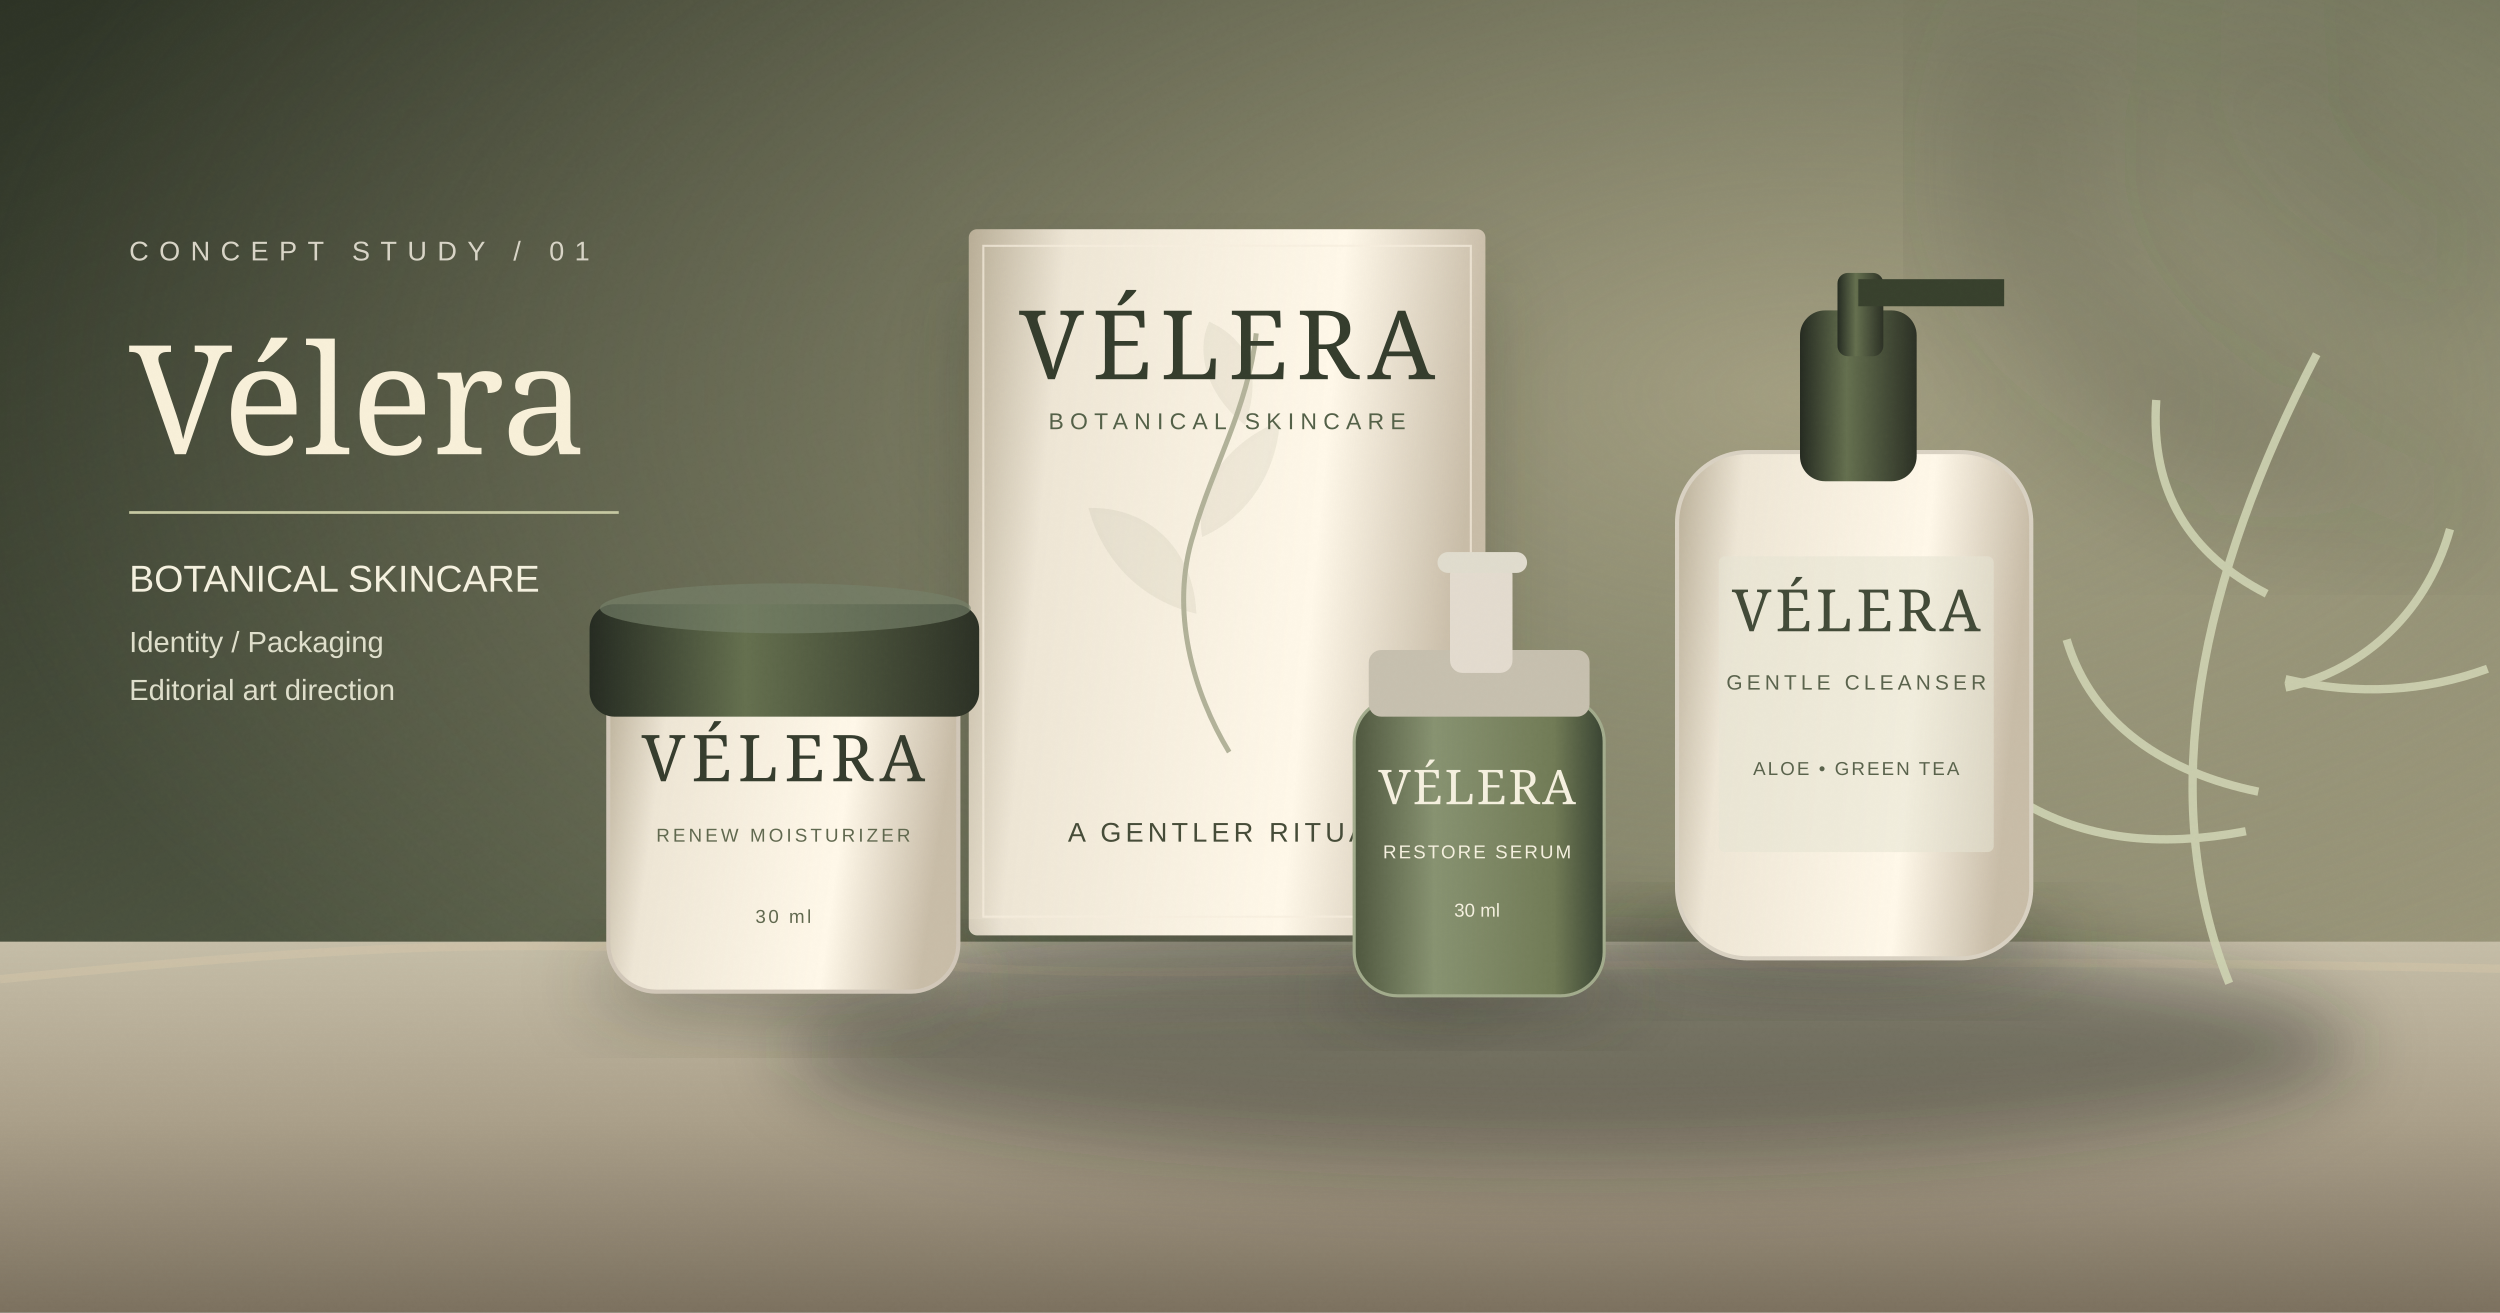
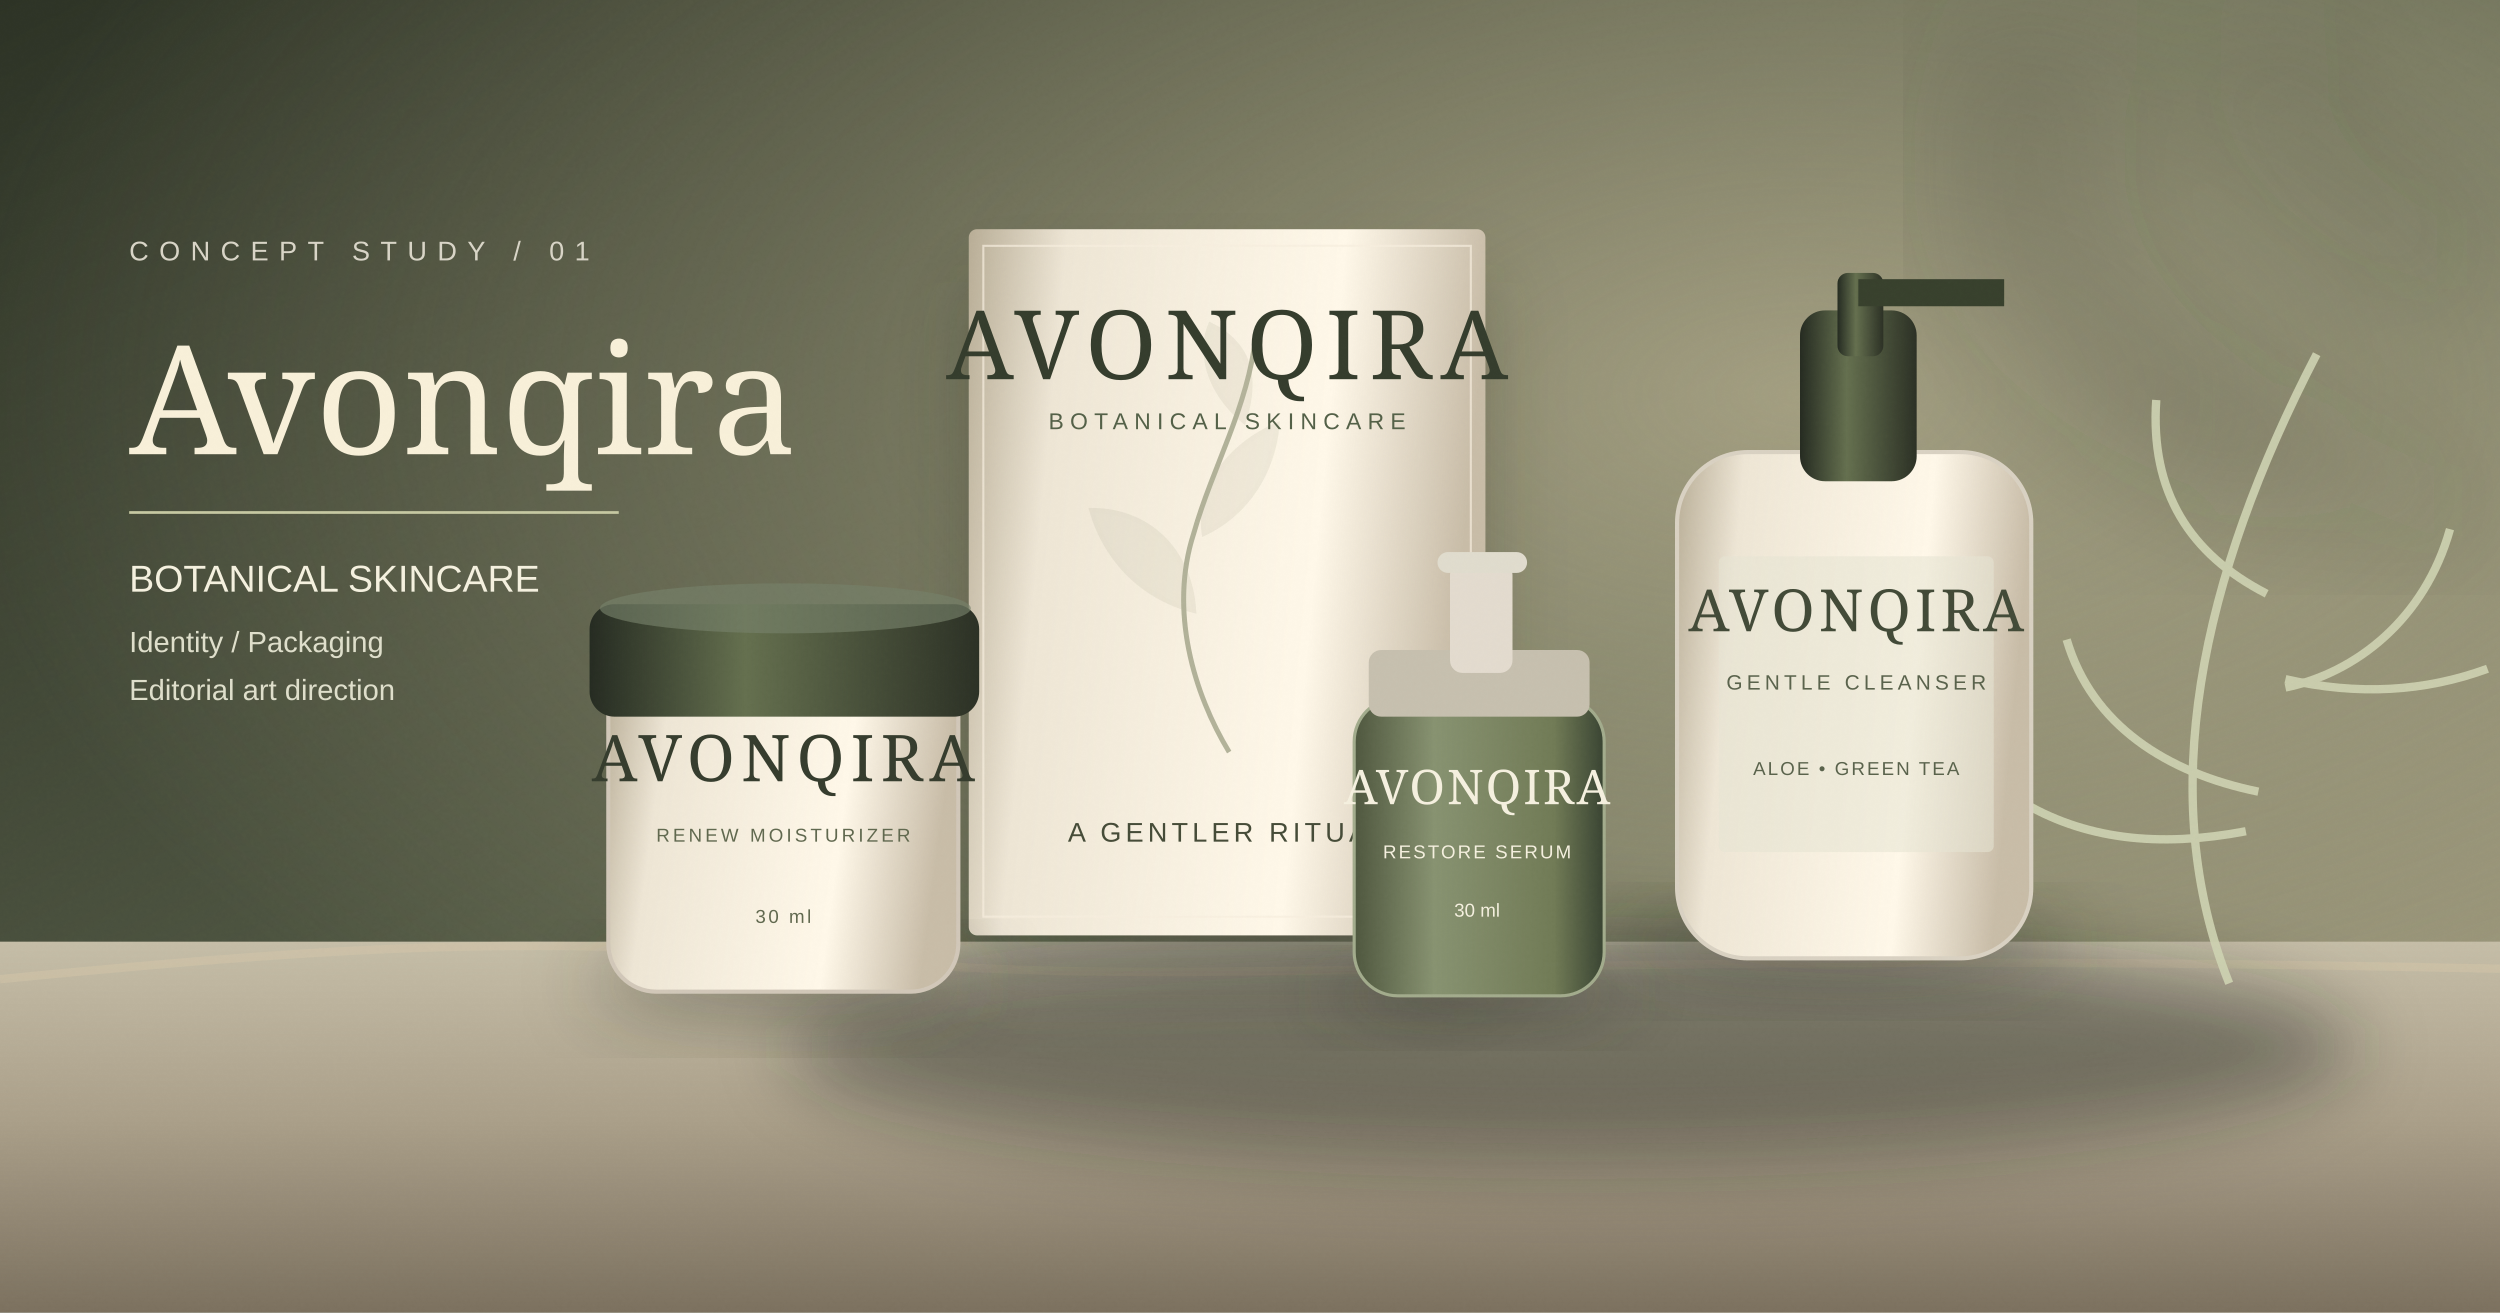
<svg xmlns="http://www.w3.org/2000/svg" viewBox="0 0 1200 630" role="img" aria-labelledby="title desc">
  <defs>
    <linearGradient id="bg" x1="0" y1="0" x2="1" y2="1">
      <stop stop-color="#2c3224" />
      <stop offset=".58" stop-color="#59604a" />
      <stop offset="1" stop-color="#a29b7e" />
    </linearGradient>
    <radialGradient id="light" cx=".72" cy=".3" r=".74">
      <stop stop-color="#e4d6b1" stop-opacity=".55" />
      <stop offset="1" stop-color="#e4d6b1" stop-opacity="0" />
    </radialGradient>
    <linearGradient id="stone" x1="0" y1="0" x2="0" y2="1">
      <stop stop-color="#c5bda7" />
      <stop offset=".48" stop-color="#aa9f89" />
      <stop offset="1" stop-color="#7b705e" />
    </linearGradient>
    <linearGradient id="cream" x1="0" y1="0" x2="1" y2=".13">
      <stop stop-color="#b8ad96" />
      <stop offset=".19" stop-color="#eee6d5" />
      <stop offset=".72" stop-color="#fff8e9" />
      <stop offset="1" stop-color="#c8bca7" />
    </linearGradient>
    <linearGradient id="serum" x1="0" y1="0" x2="1" y2="0">
      <stop stop-color="#4e563e" />
      <stop offset=".32" stop-color="#879270" />
      <stop offset=".8" stop-color="#707a55" />
      <stop offset="1" stop-color="#384331" />
    </linearGradient>
    <linearGradient id="cap" x1="0" y1="0" x2="1" y2="0">
      <stop stop-color="#242a20" />
      <stop offset=".4" stop-color="#646f4e" />
      <stop offset="1" stop-color="#2b3024" />
    </linearGradient>
    <filter id="shadow" x="-30%" y="-40%" width="170%" height="195%">
      <feGaussianBlur stdDeviation="18" />
    </filter>
    <filter id="grain">
      <feTurbulence type="fractalNoise" baseFrequency=".5" numOctaves="3" seed="17" stitchTiles="stitch" />
      <feColorMatrix type="saturate" values="0" />
      <feComponentTransfer>
        <feFuncA type="linear" slope=".10" />
      </feComponentTransfer>
    </filter>
    <filter id="soft">
      <feGaussianBlur stdDeviation="34" />
    </filter>
  </defs>
  <rect width="1200" height="630" fill="url(#bg)" />
  <rect width="1200" height="630" fill="url(#light)" />
  <path d="M1050-60C925 105 1022 189 1198 252M1006-80C905 67 921 176 1096 233M1115-38C1047 64 1127 123 1242 138" fill="none" stroke="#151d16" stroke-width="19" opacity=".32" filter="url(#soft)" />
  <rect y="452" width="1200" height="178" fill="url(#stone)" />
  <path d="M0 470c184-18 267-21 428-8s306-7 772 3" stroke="#d6c7a9" stroke-width="4" opacity=".44" fill="none" />
  <ellipse cx="755" cy="503" rx="376" ry="54" fill="#191c16" opacity=".42" filter="url(#shadow)" />
  <g opacity=".91" fill="none" stroke="#ced2b1" stroke-width="4">
    <path d="M1070 472c-36-90-14-194 42-302" />
    <path d="M1084 380c-44-9-80-32-92-73m105 23c34-7 67-33 79-76m-88 31c-37-19-56-49-53-93" />
    <path d="M1097 326c35 8 67 6 97-5M1078 399c-42 8-78 4-109-15" />
  </g>
  <g transform="translate(465 91)">
    <rect x="0" y="45" width="248" height="339" rx="5" fill="#22271e" opacity=".27" filter="url(#shadow)" />
    <rect x="0" y="19" width="248" height="339" rx="4" fill="url(#cream)" />
    <path d="M7 27h234v322H7z" fill="none" stroke="#f7eede" opacity=".7" />
    <g fill="none" stroke="#7b8060" stroke-width="2.4" opacity=".57">
      <path d="M125 270C108 242 96 202 108 165c9-32 26-60 30-96" />
      <path d="M108 202c-27-7-43-27-49-48 27 0 47 19 49 48zm5-37c21-10 33-30 35-52-23 10-38 30-35 52zm19-54c-18-15-21-34-16-46 18 9 23 24 16 46z" fill="#85886b" opacity=".18" />
    </g>
-     <text x="124" y="91" fill="#343c2c" font-family="Georgia,serif" font-size="46" letter-spacing="4" text-anchor="middle">VÉLERA</text>
+     <text x="124" y="91" fill="#343c2c" font-family="Georgia,serif" font-size="46" letter-spacing="4" text-anchor="middle">AVONQIRA</text>
    <text x="124" y="115" fill="#536047" font-family="Arial,sans-serif" font-size="11" letter-spacing="3" text-anchor="middle">BOTANICAL SKINCARE</text>
    <text x="124" y="313" fill="#454b37" font-family="Arial,sans-serif" font-size="13" letter-spacing="2" text-anchor="middle">A GENTLER RITUAL</text>
  </g>
  <g transform="translate(779 146)">
    <ellipse cx="106" cy="308" rx="110" ry="17" fill="#272c22" opacity=".4" filter="url(#shadow)" />
    <rect x="26" y="71" width="170" height="243" rx="34" fill="url(#cream)" stroke="#d9d1c2" stroke-width="2" />
    <rect x="85" y="3" width="56" height="82" rx="12" fill="url(#cap)" />
    <rect x="103" y="-15" width="22" height="40" rx="5" fill="url(#cap)" />
    <path d="M113-12h70v13h-70" fill="#37402c" />
    <rect x="46" y="121" width="132" height="142" rx="3" fill="#e7e4d3" opacity=".57" />
-     <text x="112" y="157" text-anchor="middle" fill="#424a37" font-family="Georgia,serif" font-size="28" letter-spacing="2">VÉLERA</text>
+     <text x="112" y="157" text-anchor="middle" fill="#424a37" font-family="Georgia,serif" font-size="28" letter-spacing="2">AVONQIRA</text>
    <text x="112" y="185" text-anchor="middle" fill="#59624b" font-family="Arial,sans-serif" font-size="10" letter-spacing="2">GENTLE CLEANSER</text>
    <text x="112" y="226" text-anchor="middle" fill="#59624b" font-family="Arial,sans-serif" font-size="9" letter-spacing="1">ALOE • GREEN TEA</text>
  </g>
  <g transform="translate(278 250)">
    <ellipse cx="99" cy="222" rx="95" ry="17" fill="#25291e" opacity=".4" filter="url(#shadow)" />
    <rect x="14" y="63" width="168" height="163" rx="23" fill="url(#cream)" stroke="#d1c7b8" stroke-width="2" />
    <rect x="5" y="40" width="187" height="54" rx="12" fill="url(#cap)" />
    <ellipse cx="99" cy="42" rx="89" ry="12" fill="#758068" opacity=".65" />
-     <text x="98" y="125" text-anchor="middle" fill="#353c2d" font-family="Georgia,serif" font-size="31" letter-spacing="3">VÉLERA</text>
+     <text x="98" y="125" text-anchor="middle" fill="#353c2d" font-family="Georgia,serif" font-size="31" letter-spacing="3">AVONQIRA</text>
    <text x="98" y="154" text-anchor="middle" fill="#60684e" font-family="Arial,sans-serif" font-size="9" letter-spacing="1.5">RENEW MOISTURIZER</text>
    <text x="98" y="193" text-anchor="middle" fill="#60684e" font-family="Arial,sans-serif" font-size="9" letter-spacing="1.2">30 ml</text>
  </g>
  <g transform="translate(675 266)">
    <ellipse cx="34" cy="211" rx="74" ry="13" fill="#252a20" opacity=".4" filter="url(#shadow)" />
    <rect x="-25" y="69" width="120" height="143" rx="21" fill="url(#serum)" stroke="#a2ab8c" stroke-width="1.5" />
    <rect x="-18" y="46" width="106" height="32" rx="6" fill="#c6bfae" />
    <rect x="21" y="4" width="30" height="53" rx="6" fill="#e3dbce" />
    <rect x="15" y="-1" width="43" height="10" rx="5" fill="#e0dccd" />
-     <text x="34" y="120" text-anchor="middle" fill="#f5f0df" font-family="Georgia,serif" font-size="23" letter-spacing="1">VÉLERA</text>
+     <text x="34" y="120" text-anchor="middle" fill="#f5f0df" font-family="Georgia,serif" font-size="23" letter-spacing="1">AVONQIRA</text>
    <text x="34" y="146" text-anchor="middle" fill="#f5f0df" font-family="Arial,sans-serif" font-size="9" letter-spacing="1">RESTORE SERUM</text>
    <text x="34" y="174" text-anchor="middle" fill="#f5f0df" font-family="Arial,sans-serif" font-size="9">30 ml</text>
  </g>
  <g transform="translate(62 125)">
    <text x="0" y="0" font-family="Arial,sans-serif" letter-spacing="5" font-size="13" fill="#d9d5c7">CONCEPT STUDY / 01</text>
-     <text x="0" y="93" font-family="Georgia,serif" font-size="73" fill="#f8f0d9">Vélera</text>
+     <text x="0" y="93" font-family="Georgia,serif" font-size="73" fill="#f8f0d9">Avonqira</text>
    <line x1="0" x2="235" y1="121" y2="121" stroke="#c6c8a2" stroke-width="1.3" />
    <text x="0" y="159" font-family="Arial,sans-serif" font-size="18" fill="#f5f1df">BOTANICAL SKINCARE</text>
    <text x="0" y="188" font-family="Arial,sans-serif" font-size="14" fill="#dfdfcb">Identity / Packaging</text>
    <text x="0" y="211" font-family="Arial,sans-serif" font-size="14" fill="#dfdfcb">Editorial art direction</text>
  </g>
  <rect width="1200" height="630" filter="url(#grain)" opacity=".20" />
</svg>
